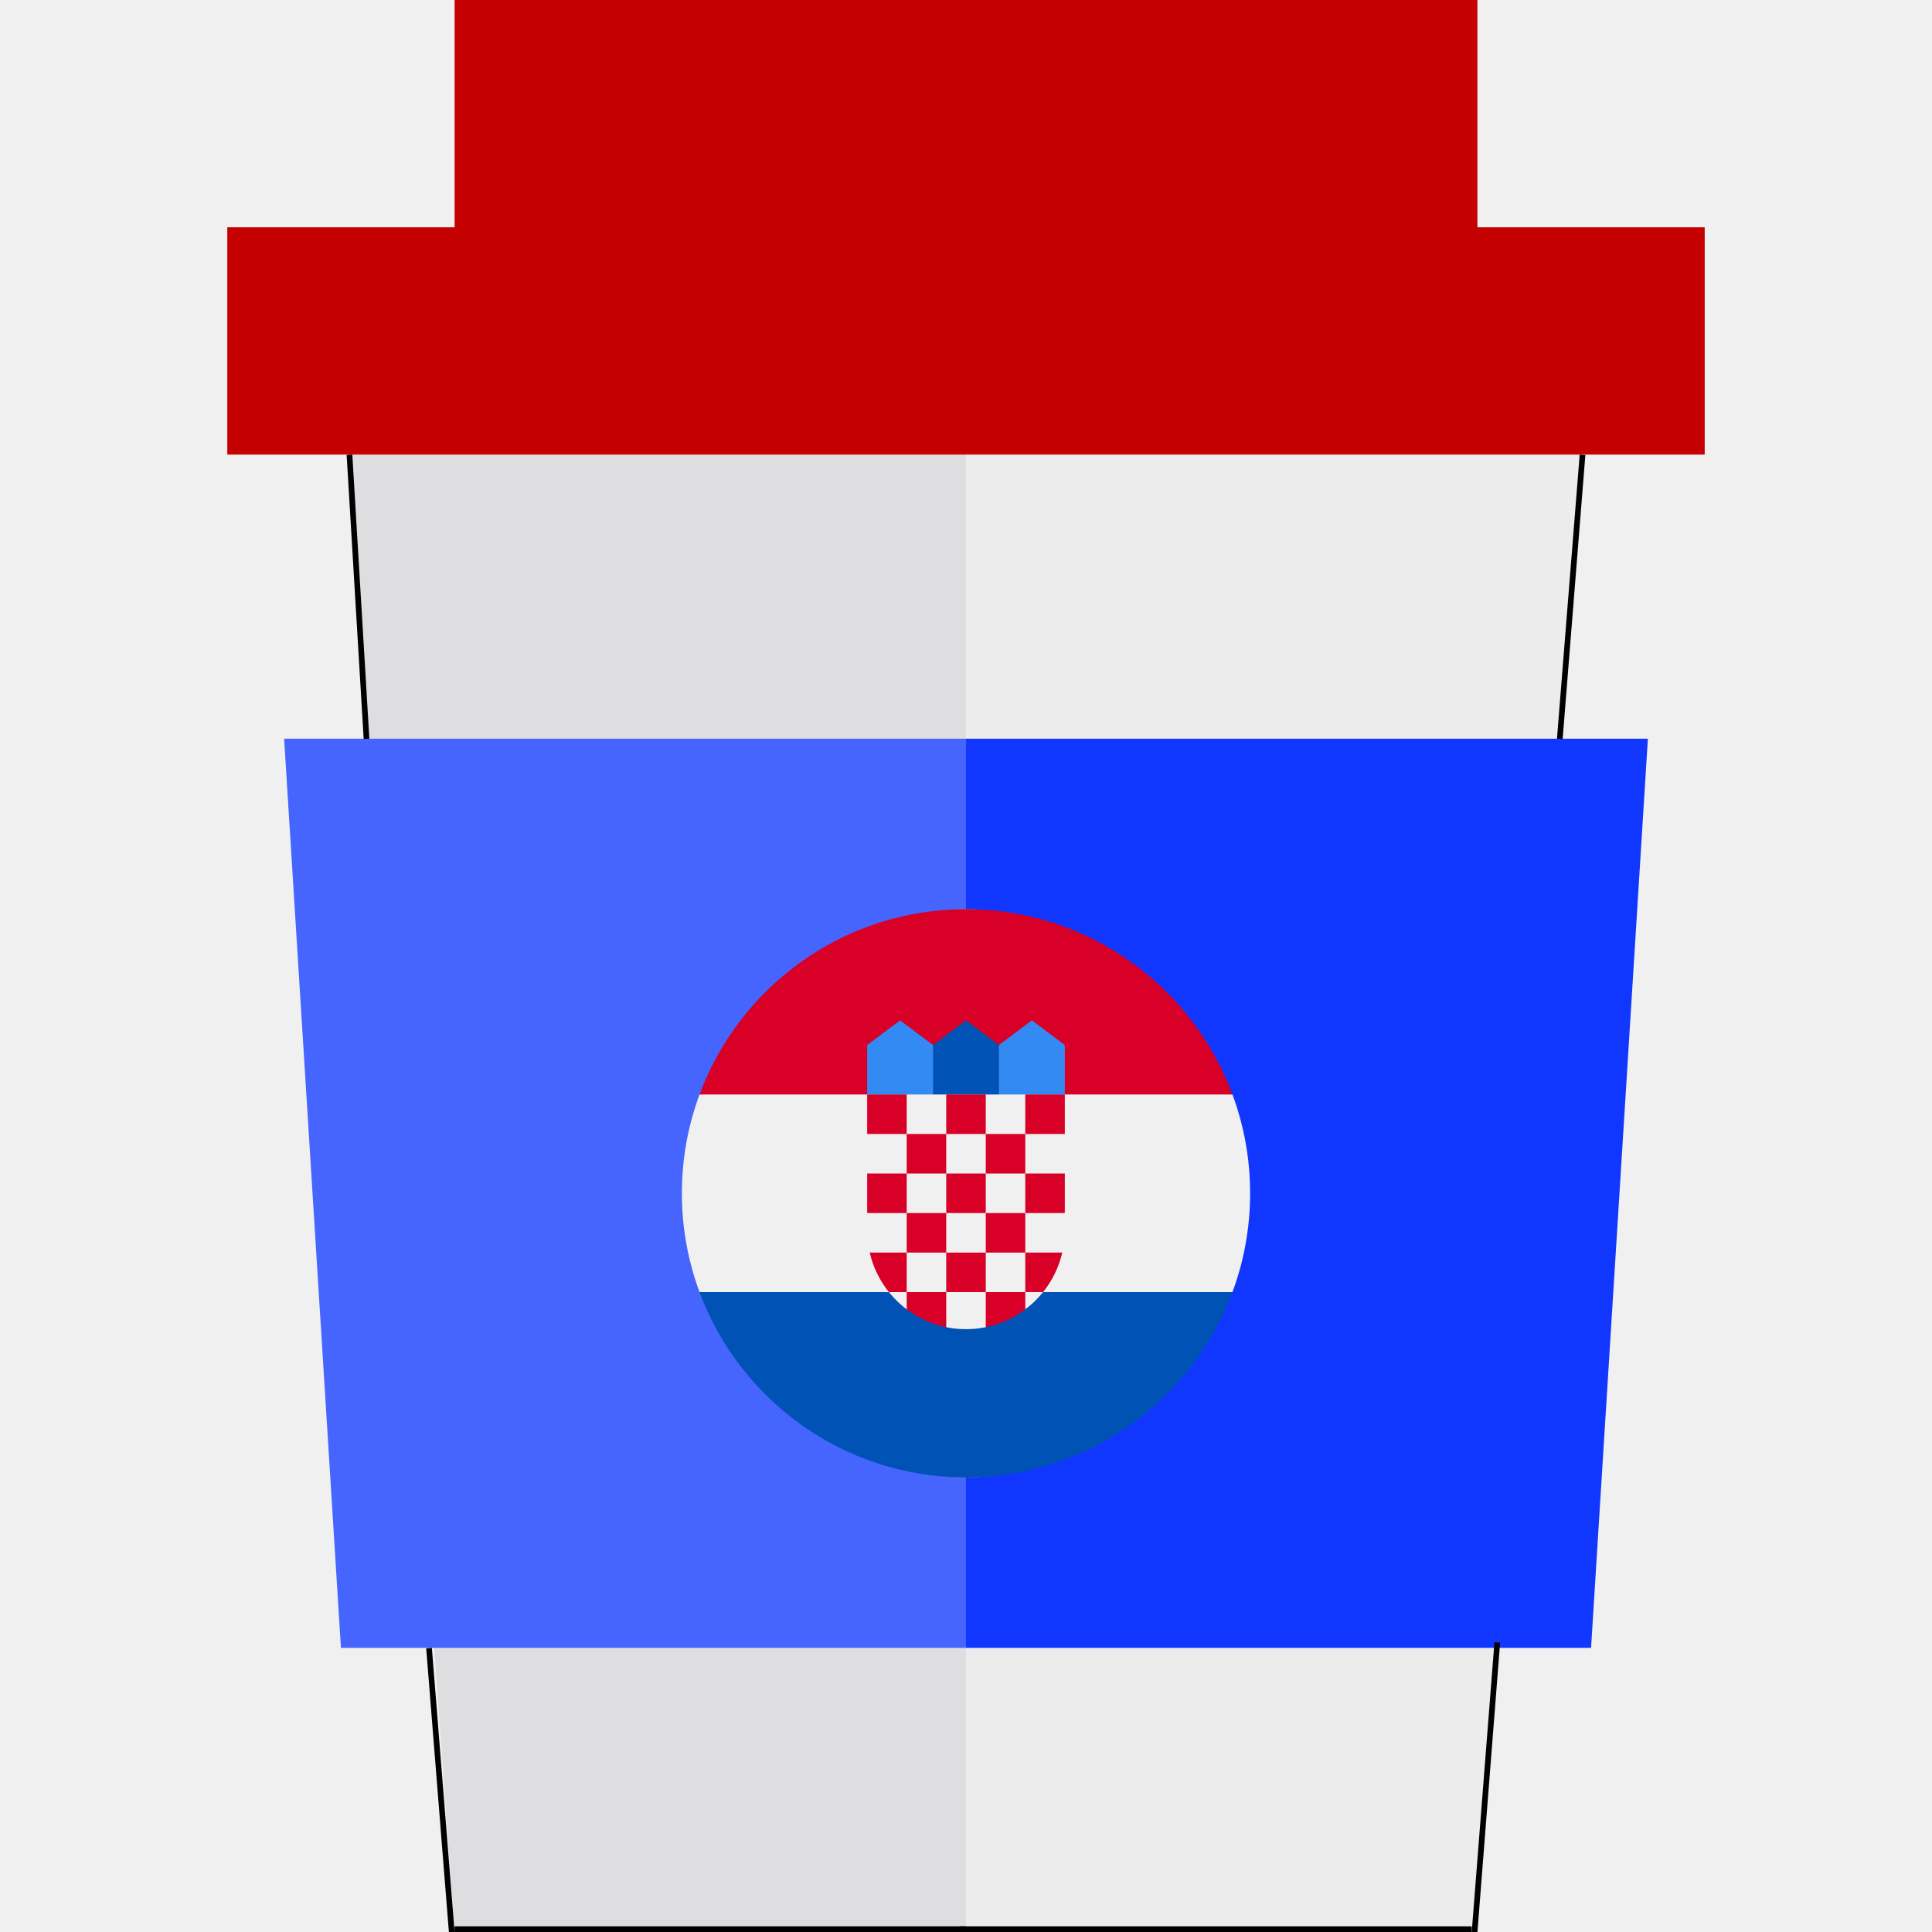
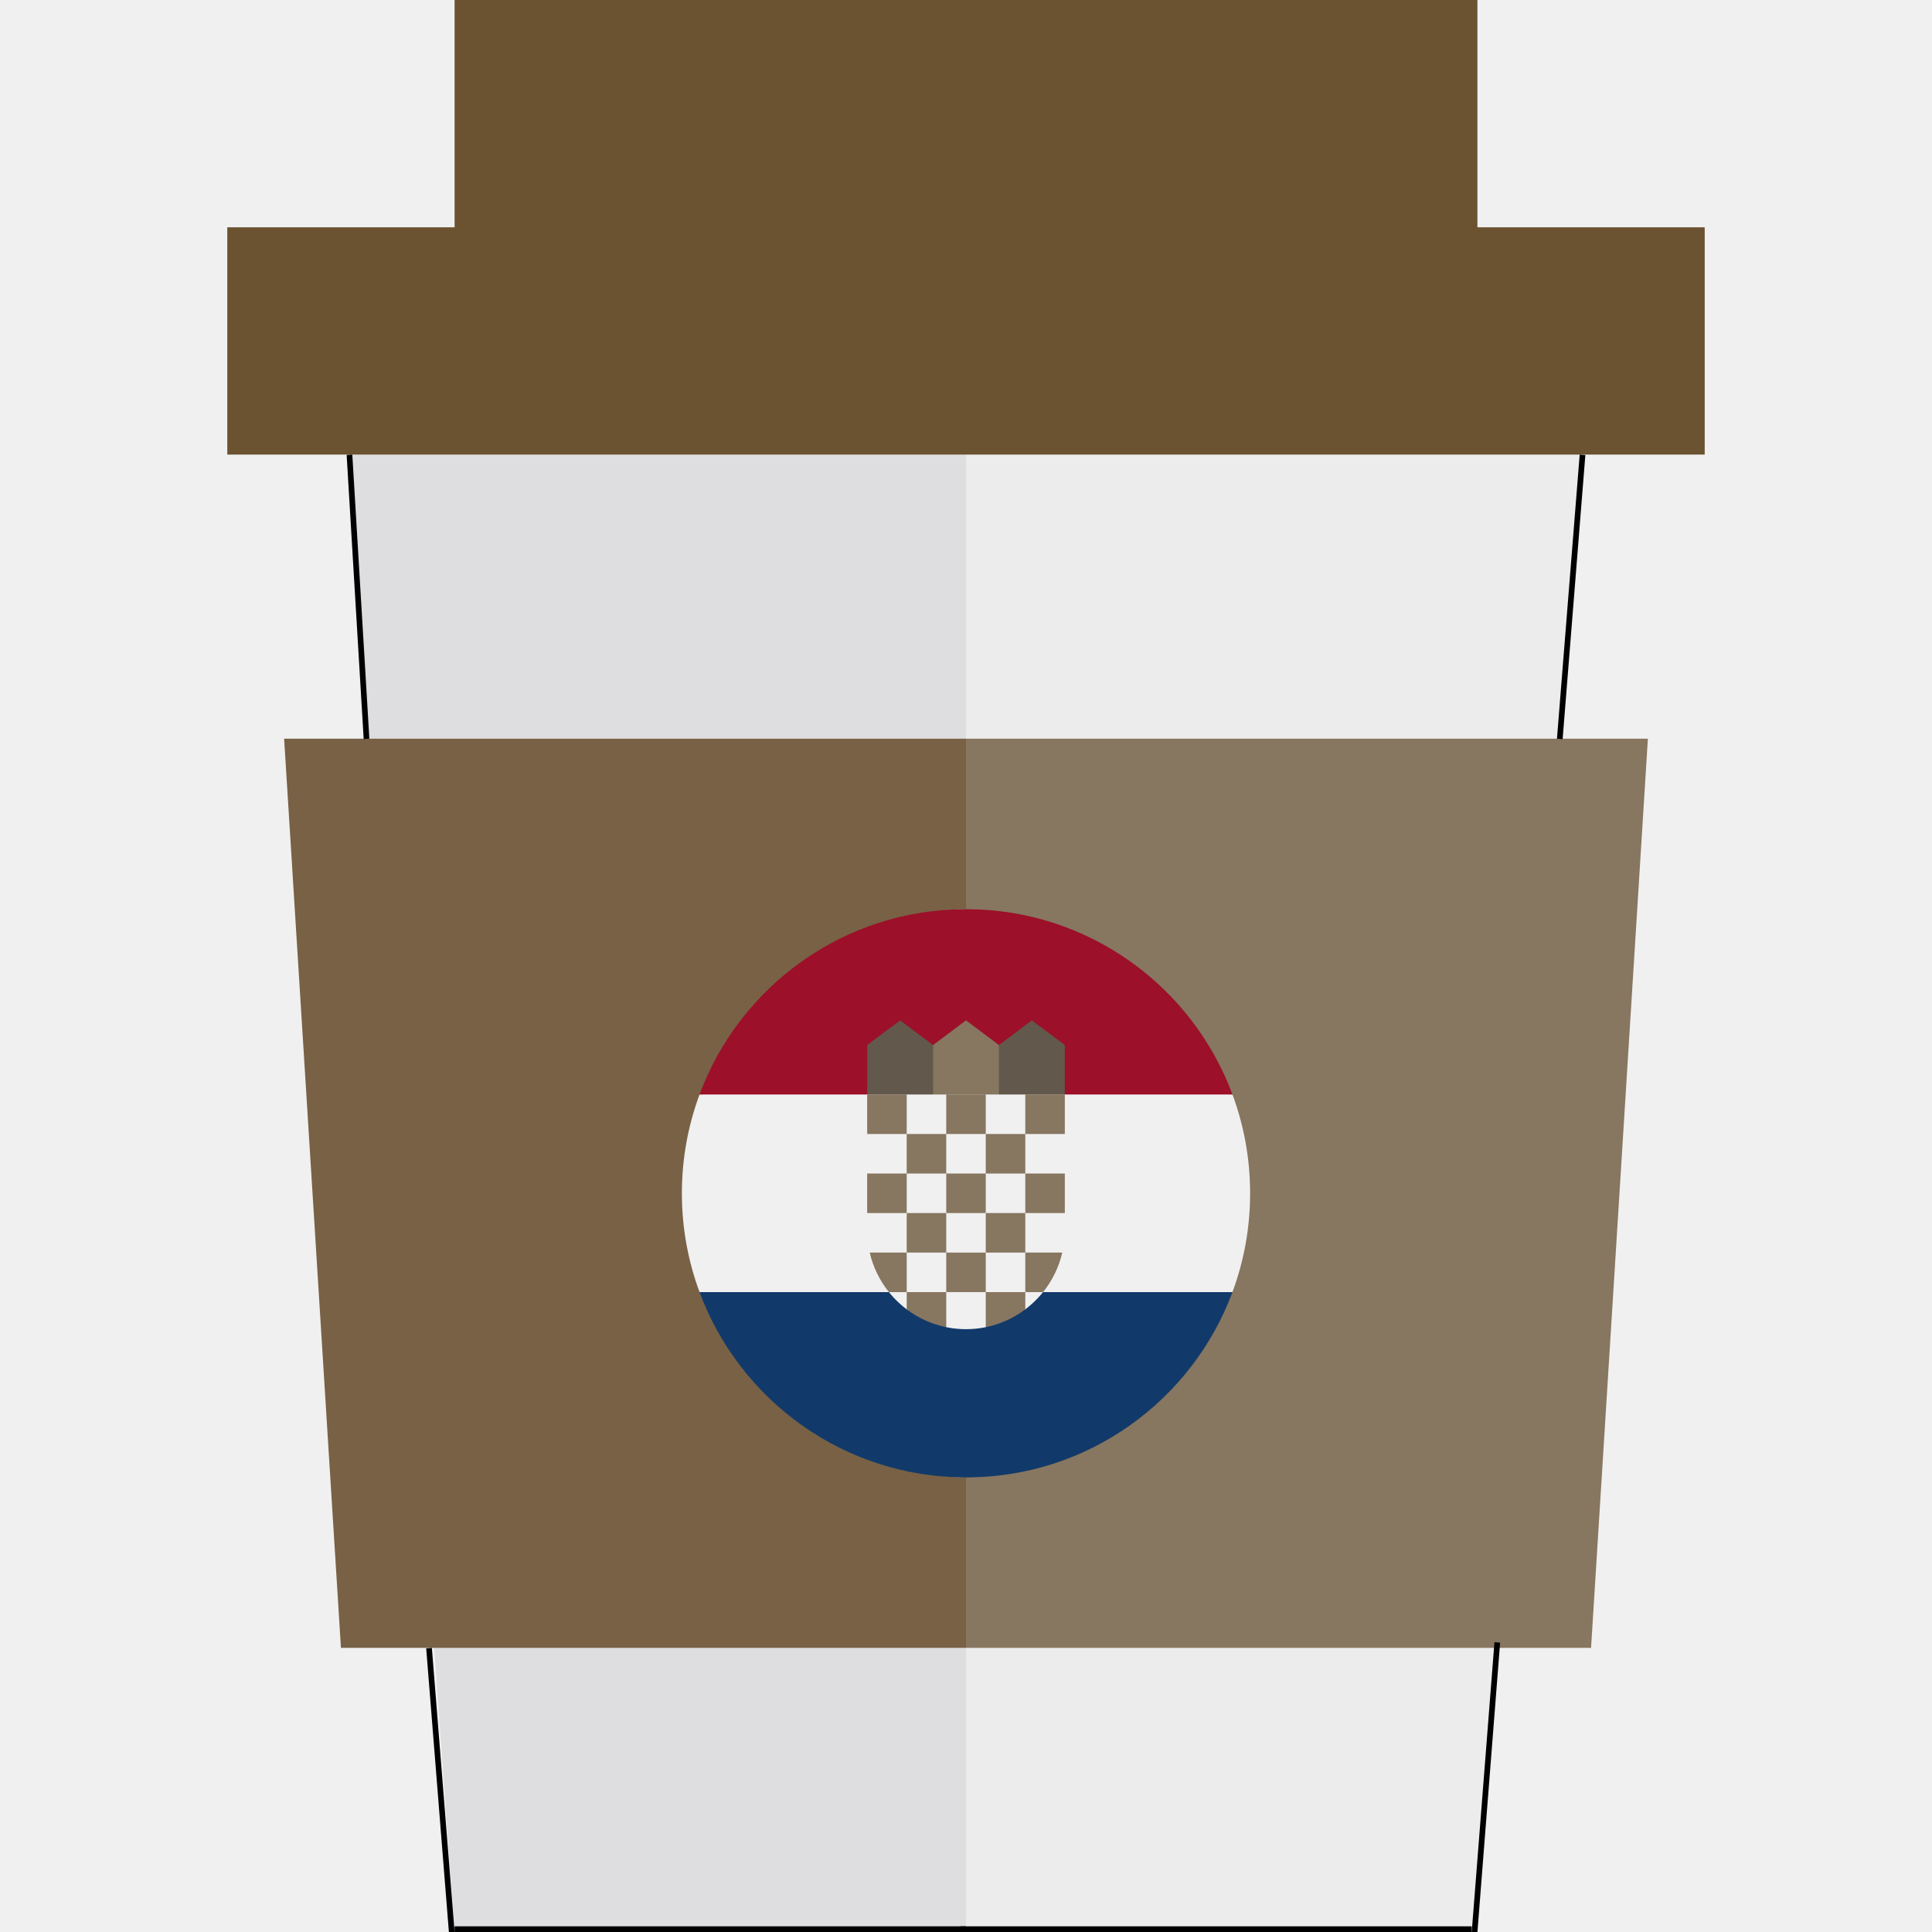
<svg xmlns="http://www.w3.org/2000/svg" width="340" height="340" viewBox="0 0 340 340" fill="none">
  <g clip-path="url(#clip0_2_3)">
    <path d="M76.429 290L80 340H170V290H76.429Z" fill="#DEDDE0" />
    <path d="M170 80H61.429L65 130H170V80Z" fill="#DEDDE0" />
    <path d="M170 290V340H260L263.571 290H170Z" fill="#ECECEC" />
    <path d="M170 80V130H275L278.571 80H170Z" fill="#ECECEC" />
-     <path d="M170 260C147.909 260 130 237.614 130 210C130 182.386 147.909 160 170 160V130H65H50L60 290H76.429H170V260Z" fill="#4664FE" />
-     <path d="M170 130V160C192.091 160 210 182.386 210 210C210 237.614 192.091 260 170 260V290H263.571H280L290 130H275H170Z" fill="#1137FF" />
+     <path d="M170 260C147.909 260 130 237.614 130 210C130 182.386 147.909 160 170 160V130H65H50L60 290H76.429H170V260Z" fill="#786145" />
+     <path d="M170 130V160C192.091 160 210 182.386 210 210C210 237.614 192.091 260 170 260V290H263.571H280L290 130H275H170Z" fill="#877660" />
    <path d="M210 210C210 182.386 192.091 160 170 160V260C192.091 260 210 237.614 210 210Z" fill="#50412E" />
    <path d="M130 210C130 237.614 147.909 260 170 260V160C147.909 160 130 182.386 130 210Z" fill="#786145" />
-     <path d="M278.571 80H300V40H260V0H80V40H40V80H61.429H170H278.571Z" fill="#C50000" />
+     <path d="M278.571 80H300V40H260V0H80V40H40V80H61.429H170H278.571Z" fill="#6B5231" />
    <line x1="278.498" y1="80.04" x2="274.498" y2="130.04" stroke="black" />
    <line x1="263.498" y1="289.039" x2="259.498" y2="340.039" stroke="black" />
    <line x1="169" y1="339.5" x2="259" y2="339.5" stroke="black" />
    <line x1="80" y1="339.5" x2="170" y2="339.5" stroke="black" />
    <line x1="79.502" y1="340.04" x2="75.502" y2="290.04" stroke="black" />
    <line x1="64.501" y1="130.03" x2="61.501" y2="80.03" stroke="black" />
    <path d="M220 210C220 203.884 218.9 198.025 216.89 192.609L170 190.435L123.11 192.609C121.1 198.025 120 203.884 120 210C120 216.116 121.1 221.975 123.11 227.391L170 229.565L216.89 227.391C218.9 221.975 220 216.116 220 210Z" fill="#F0F0F0" />
-     <path d="M170 260C191.498 260 209.825 246.431 216.89 227.391H123.11C130.175 246.431 148.502 260 170 260Z" fill="#0052B4" />
-     <path d="M123.11 192.609H216.89C209.825 173.569 191.498 160 170 160C148.502 160 130.175 173.569 123.11 192.609Z" fill="#D80027" />
-     <path d="M183.044 194.783H174.348L175.797 183.913L181.594 179.565L187.391 183.913V192.609L183.044 194.783Z" fill="#338AF3" />
-     <path d="M156.956 194.783H165.652L164.203 183.913L158.406 179.565L152.609 183.913V192.609L156.956 194.783Z" fill="#338AF3" />
-     <path d="M175.797 194.783H164.203V183.913L170 179.565L175.797 183.913V194.783Z" fill="#0052B4" />
+     <path d="M170 260C191.498 260 209.825 246.431 216.89 227.391H123.11C130.175 246.431 148.502 260 170 260Z" fill="#113A6A" />
+     <path d="M123.11 192.609H216.89C209.825 173.569 191.498 160 170 160C148.502 160 130.175 173.569 123.11 192.609Z" fill="#9C1029" />
+     <path d="M183.044 194.783H174.348L175.797 183.913L181.594 179.565L187.391 183.913V192.609L183.044 194.783Z" fill="#62584C" />
+     <path d="M156.956 194.783H165.652L164.203 183.913L158.406 179.565L152.609 183.913V192.609L156.956 194.783Z" fill="#62584C" />
+     <path d="M175.797 194.783H164.203V183.913L170 179.565L175.797 183.913V194.783Z" fill="#877660" />
    <path d="M152.609 192.609V216.522C152.609 222.216 155.359 227.279 159.601 230.454L162.645 229.692L166.486 233.556C167.621 233.79 168.796 233.913 170 233.913C171.197 233.913 172.367 233.792 173.496 233.56L177.881 229.91L180.399 230.447C184.639 227.273 187.391 222.214 187.391 216.522V192.609H152.609Z" fill="#F0F0F0" />
-     <path d="M159.565 192.609H152.609V199.565H159.565V192.609Z" fill="#D80027" />
-     <path d="M173.478 192.609H166.522V199.565H173.478V192.609Z" fill="#D80027" />
-     <path d="M187.391 192.609H180.435V199.565H187.391V192.609Z" fill="#D80027" />
-     <path d="M166.522 199.565H159.565V206.522H166.522V199.565Z" fill="#D80027" />
-     <path d="M180.435 199.565H173.478V206.522H180.435V199.565Z" fill="#D80027" />
-     <path d="M159.565 206.52H152.609V213.476H159.565V206.52Z" fill="#D80027" />
-     <path d="M166.522 213.476H159.565V220.433H166.522V213.476Z" fill="#D80027" />
-     <path d="M173.478 206.52H166.522V213.476H173.478V206.52Z" fill="#D80027" />
-     <path d="M187.391 206.52H180.435V213.476H187.391V206.52Z" fill="#D80027" />
-     <path d="M180.435 213.476H173.478V220.433H180.435V213.476Z" fill="#D80027" />
-     <path d="M173.478 220.433H166.522V227.389H173.478V220.433Z" fill="#D80027" />
-     <path d="M159.565 220.433H153.058C153.654 223.019 154.828 225.385 156.437 227.39H159.565V220.433V220.433Z" fill="#D80027" />
-     <path d="M180.435 227.39H183.563C185.172 225.386 186.345 223.019 186.942 220.433H180.435V227.39V227.39Z" fill="#D80027" />
-     <path d="M159.565 227.39V230.425C161.588 231.948 163.953 233.039 166.522 233.563V227.39H159.565V227.39Z" fill="#D80027" />
-     <path d="M173.478 227.39V233.563C176.047 233.04 178.412 231.948 180.435 230.425V227.39H173.478V227.39Z" fill="#D80027" />
+     <path d="M159.565 192.609H152.609V199.565H159.565V192.609Z" fill="#877660" />
+     <path d="M173.478 192.609H166.522V199.565H173.478V192.609Z" fill="#877660" />
+     <path d="M187.391 192.609H180.435V199.565H187.391V192.609Z" fill="#877660" />
+     <path d="M166.522 199.565H159.565V206.522H166.522V199.565Z" fill="#877660" />
+     <path d="M180.435 199.565H173.478V206.522H180.435V199.565Z" fill="#877660" />
+     <path d="M159.565 206.52H152.609V213.476H159.565V206.52Z" fill="#877660" />
+     <path d="M166.522 213.476H159.565V220.433H166.522V213.476Z" fill="#877660" />
+     <path d="M173.478 206.52H166.522V213.476H173.478V206.52Z" fill="#877660" />
+     <path d="M187.391 206.52H180.435V213.476H187.391V206.52Z" fill="#877660" />
+     <path d="M180.435 213.476H173.478V220.433H180.435V213.476Z" fill="#877660" />
+     <path d="M173.478 220.433H166.522V227.389H173.478V220.433Z" fill="#877660" />
+     <path d="M159.565 220.433H153.058C153.654 223.019 154.828 225.385 156.437 227.39H159.565V220.433Z" fill="#877660" />
+     <path d="M180.435 227.39H183.563C185.172 225.386 186.345 223.019 186.942 220.433H180.435V227.39Z" fill="#877660" />
+     <path d="M159.565 227.39V230.425C161.588 231.948 163.953 233.039 166.522 233.563V227.39H159.565Z" fill="#877660" />
+     <path d="M173.478 227.39V233.563C176.047 233.04 178.412 231.948 180.435 230.425V227.39H173.478Z" fill="#877660" />
  </g>
  <defs>
    <clipPath id="clip0_2_3">
      <rect width="340" height="340" fill="white" />
    </clipPath>
  </defs>
</svg>
